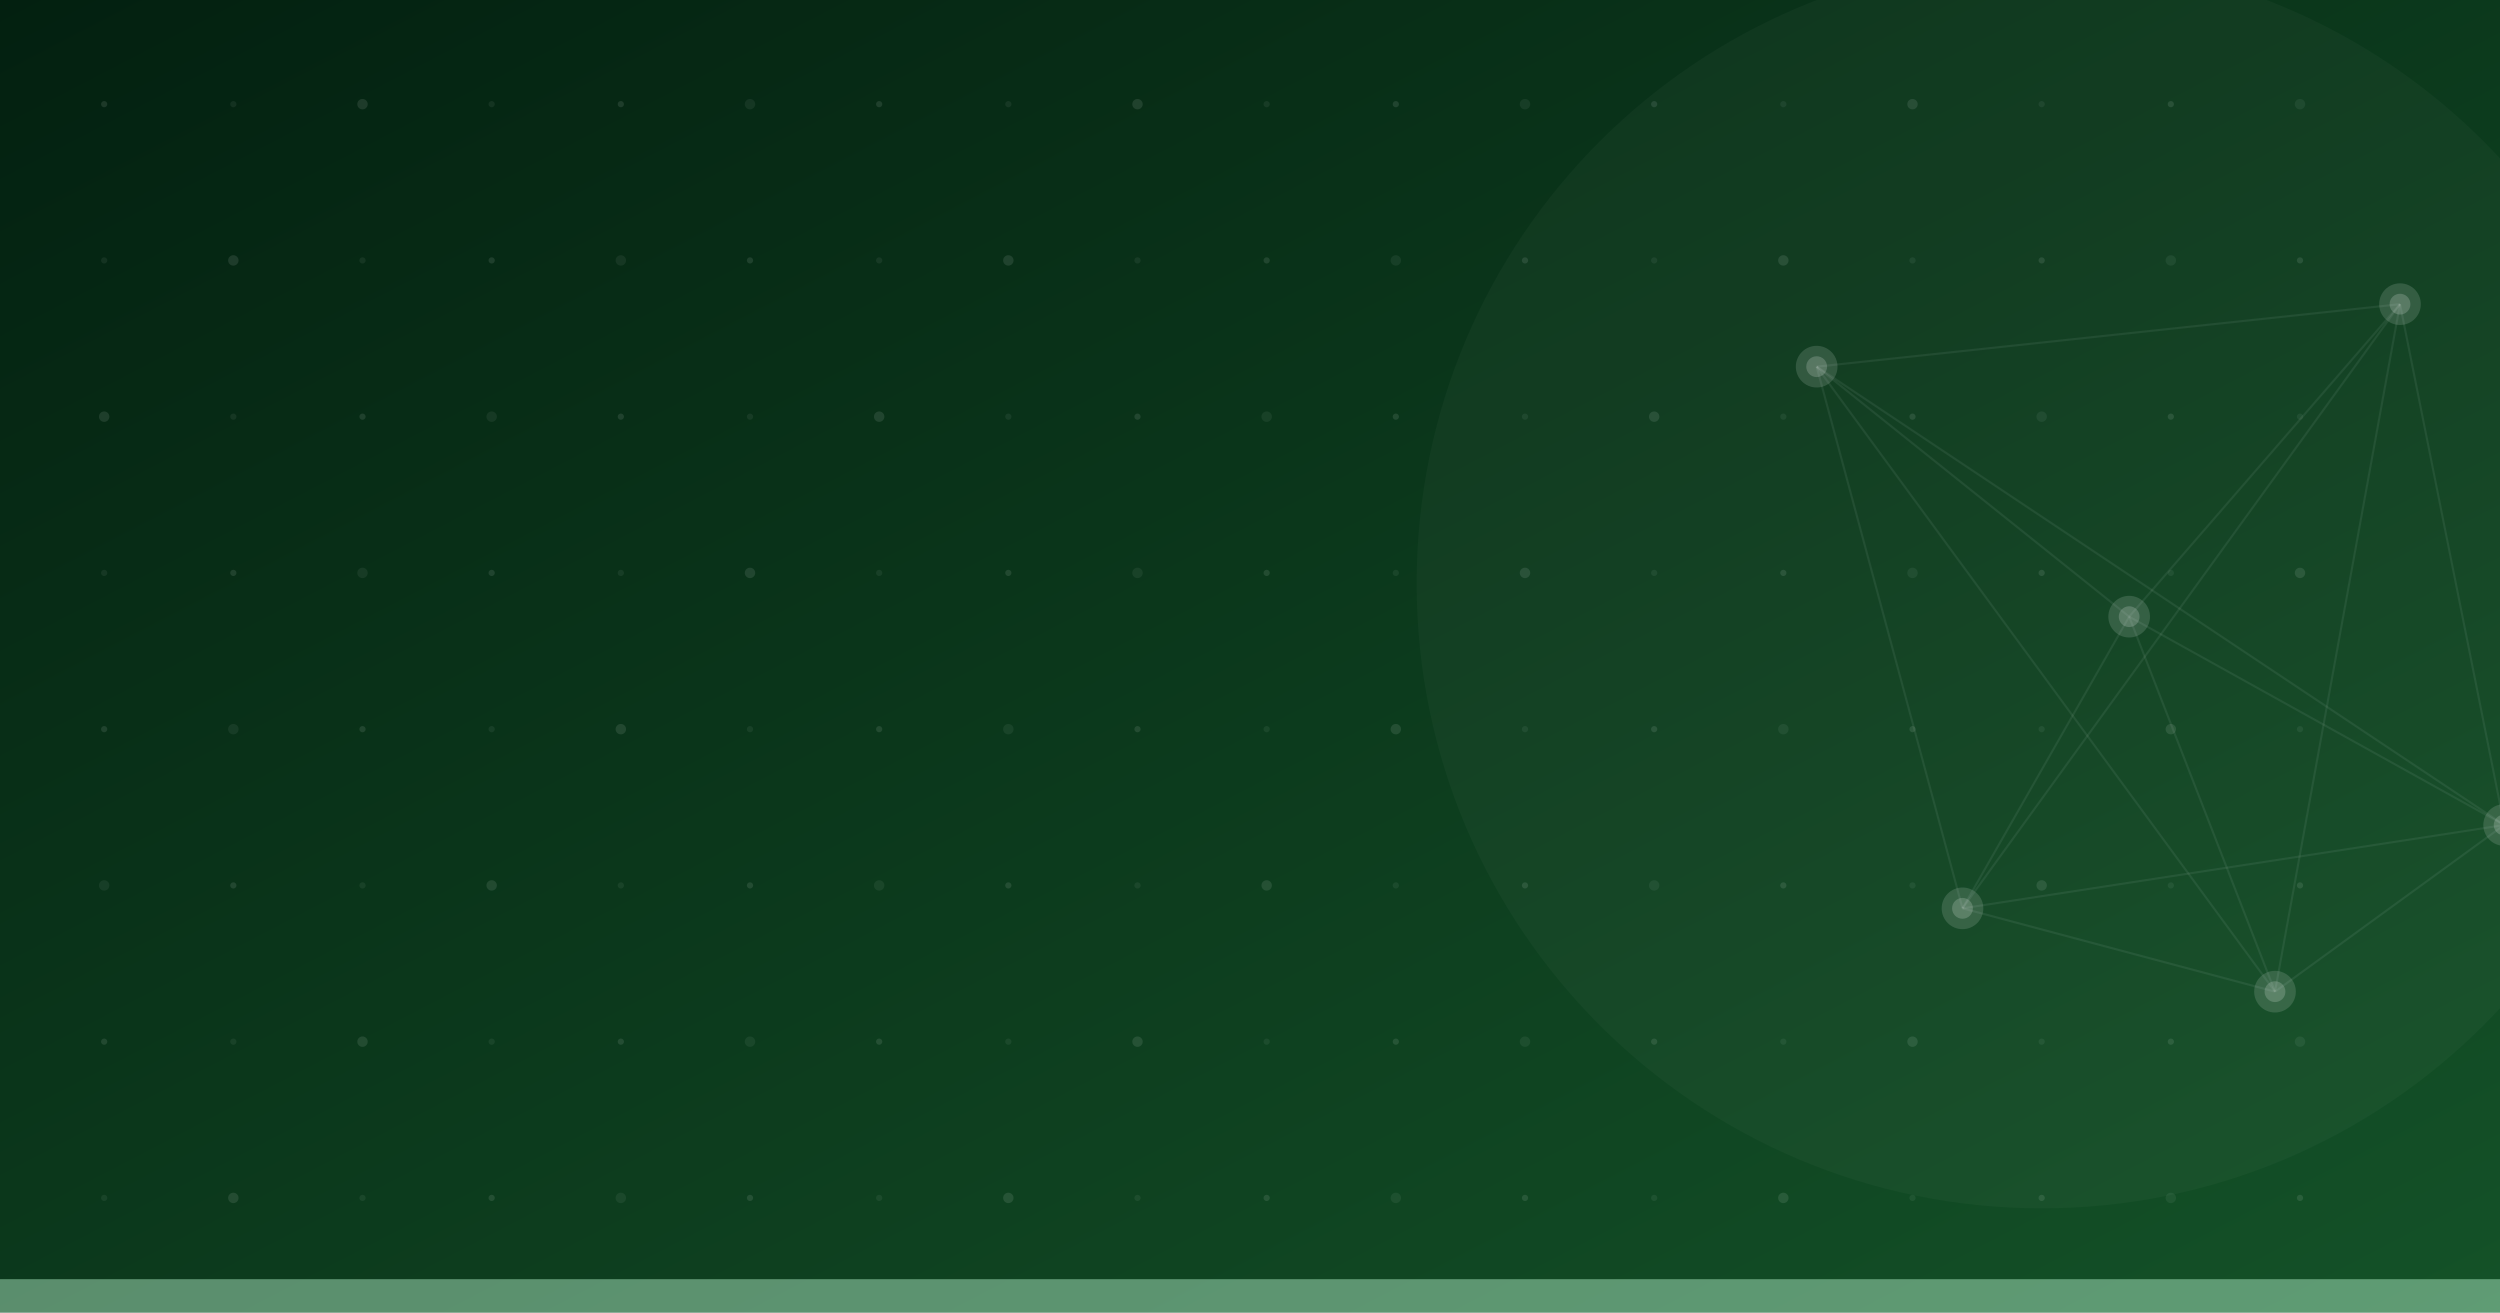
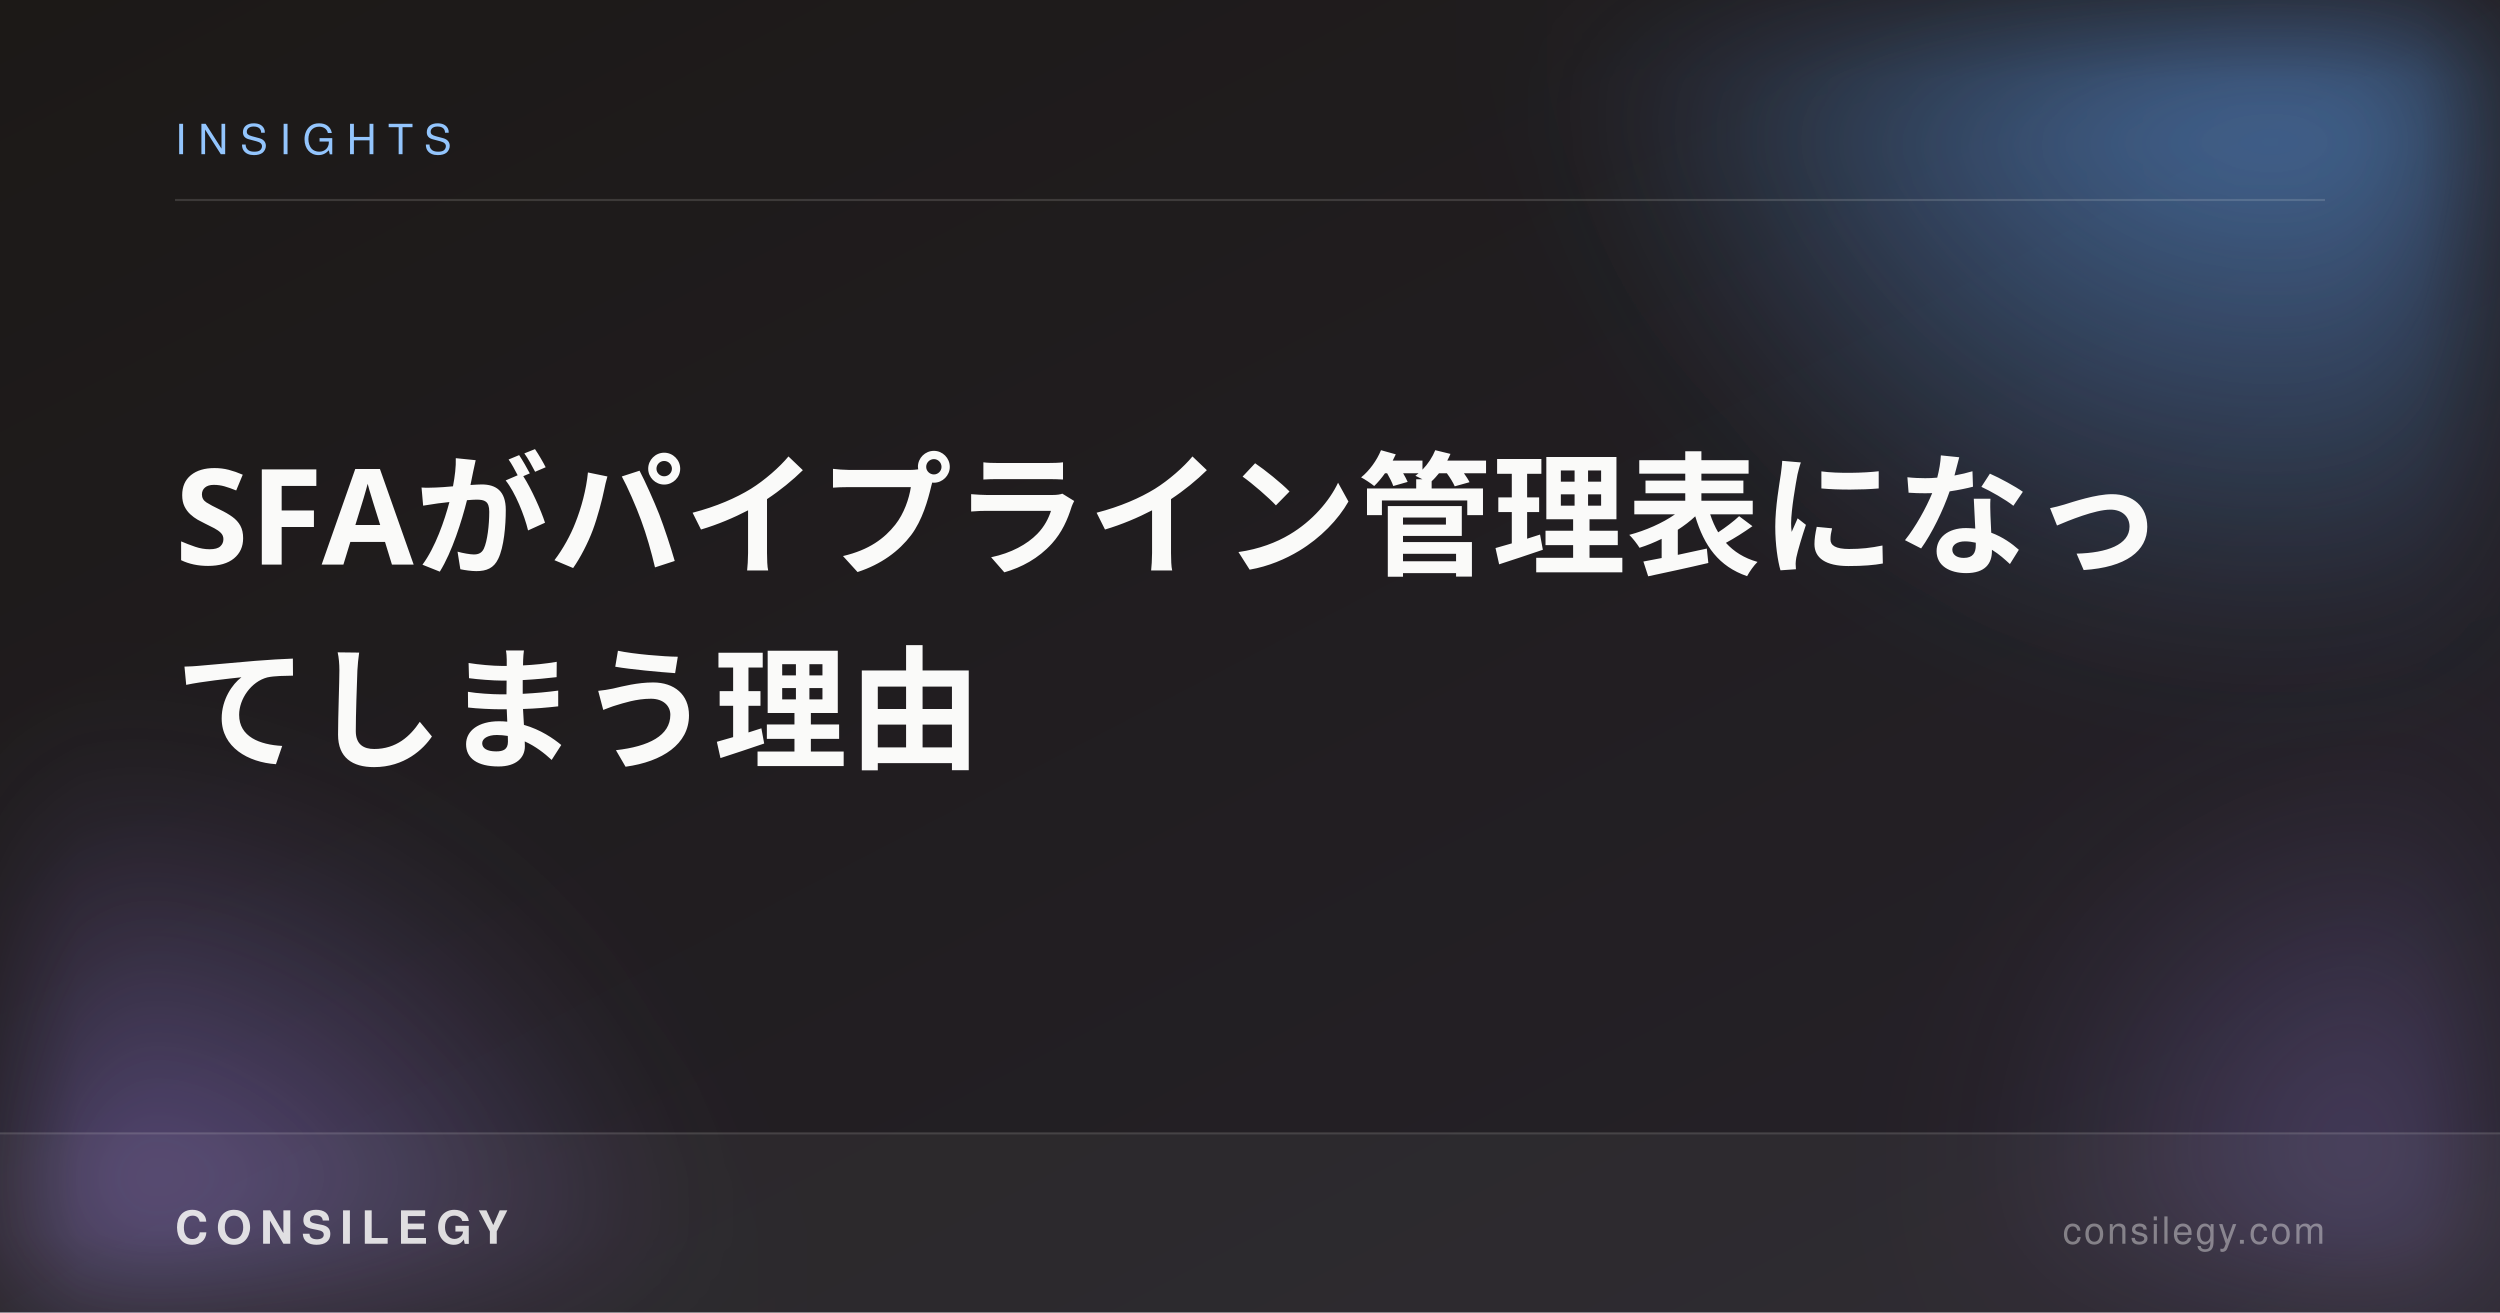
<svg xmlns="http://www.w3.org/2000/svg" viewBox="0 0 1200 630" width="1200" height="630">
  <defs>
    <linearGradient id="bg" x1="0%" y1="0%" x2="100%" y2="100%">
-       <stop offset="0%" stop-color="#032010" />
-       <stop offset="100%" stop-color="#145228" />
+       <stop offset="0%" stop-color="#1C1917" />
+       <stop offset="100%" stop-color="#26222A" />
    </linearGradient>
+     <radialGradient id="orbBlue" cx="50%" cy="50%" r="50%">
+       <stop offset="0%" stop-color="#60A5FA" stop-opacity="0.68" />
+       <stop offset="100%" stop-color="#60A5FA" stop-opacity="0" />
+     </radialGradient>
+     <radialGradient id="orbViolet" cx="50%" cy="50%" r="50%">
+       <stop offset="0%" stop-color="#A78BFA" stop-opacity="0.58" />
+       <stop offset="100%" stop-color="#A78BFA" stop-opacity="0" />
+     </radialGradient>
+     <filter id="soften" x="-50%" y="-50%" width="200%" height="200%">
+       <feGaussianBlur stdDeviation="40" />
+     </filter>
  </defs>
  <rect width="1200" height="630" fill="url(#bg)" />
-   <circle cx="50" cy="50" r="1.5" fill="white" opacity="0.1" />
-   <circle cx="112" cy="50" r="1.5" fill="white" opacity="0.06" />
-   <circle cx="174" cy="50" r="2.5" fill="white" opacity="0.1" />
-   <circle cx="236" cy="50" r="1.5" fill="white" opacity="0.06" />
-   <circle cx="298" cy="50" r="1.5" fill="white" opacity="0.1" />
-   <circle cx="360" cy="50" r="2.5" fill="white" opacity="0.06" />
-   <circle cx="422" cy="50" r="1.5" fill="white" opacity="0.1" />
-   <circle cx="484" cy="50" r="1.5" fill="white" opacity="0.06" />
-   <circle cx="546" cy="50" r="2.5" fill="white" opacity="0.1" />
-   <circle cx="608" cy="50" r="1.5" fill="white" opacity="0.06" />
-   <circle cx="670" cy="50" r="1.5" fill="white" opacity="0.1" />
-   <circle cx="732" cy="50" r="2.5" fill="white" opacity="0.06" />
-   <circle cx="794" cy="50" r="1.5" fill="white" opacity="0.1" />
-   <circle cx="856" cy="50" r="1.5" fill="white" opacity="0.06" />
-   <circle cx="918" cy="50" r="2.5" fill="white" opacity="0.1" />
-   <circle cx="980" cy="50" r="1.5" fill="white" opacity="0.06" />
-   <circle cx="1042" cy="50" r="1.5" fill="white" opacity="0.1" />
-   <circle cx="1104" cy="50" r="2.5" fill="white" opacity="0.06" />
-   <circle cx="50" cy="125" r="1.5" fill="white" opacity="0.06" />
-   <circle cx="112" cy="125" r="2.5" fill="white" opacity="0.1" />
-   <circle cx="174" cy="125" r="1.5" fill="white" opacity="0.06" />
-   <circle cx="236" cy="125" r="1.5" fill="white" opacity="0.1" />
-   <circle cx="298" cy="125" r="2.5" fill="white" opacity="0.06" />
-   <circle cx="360" cy="125" r="1.5" fill="white" opacity="0.1" />
-   <circle cx="422" cy="125" r="1.5" fill="white" opacity="0.06" />
-   <circle cx="484" cy="125" r="2.5" fill="white" opacity="0.1" />
-   <circle cx="546" cy="125" r="1.5" fill="white" opacity="0.06" />
-   <circle cx="608" cy="125" r="1.5" fill="white" opacity="0.1" />
-   <circle cx="670" cy="125" r="2.5" fill="white" opacity="0.06" />
-   <circle cx="732" cy="125" r="1.5" fill="white" opacity="0.1" />
-   <circle cx="794" cy="125" r="1.5" fill="white" opacity="0.06" />
-   <circle cx="856" cy="125" r="2.5" fill="white" opacity="0.1" />
-   <circle cx="918" cy="125" r="1.5" fill="white" opacity="0.06" />
-   <circle cx="980" cy="125" r="1.5" fill="white" opacity="0.1" />
-   <circle cx="1042" cy="125" r="2.5" fill="white" opacity="0.06" />
-   <circle cx="1104" cy="125" r="1.5" fill="white" opacity="0.1" />
-   <circle cx="50" cy="200" r="2.5" fill="white" opacity="0.1" />
-   <circle cx="112" cy="200" r="1.5" fill="white" opacity="0.06" />
-   <circle cx="174" cy="200" r="1.5" fill="white" opacity="0.1" />
-   <circle cx="236" cy="200" r="2.5" fill="white" opacity="0.06" />
-   <circle cx="298" cy="200" r="1.5" fill="white" opacity="0.1" />
-   <circle cx="360" cy="200" r="1.5" fill="white" opacity="0.06" />
-   <circle cx="422" cy="200" r="2.5" fill="white" opacity="0.1" />
-   <circle cx="484" cy="200" r="1.5" fill="white" opacity="0.06" />
-   <circle cx="546" cy="200" r="1.5" fill="white" opacity="0.1" />
-   <circle cx="608" cy="200" r="2.5" fill="white" opacity="0.06" />
-   <circle cx="670" cy="200" r="1.5" fill="white" opacity="0.1" />
-   <circle cx="732" cy="200" r="1.5" fill="white" opacity="0.06" />
-   <circle cx="794" cy="200" r="2.5" fill="white" opacity="0.1" />
-   <circle cx="856" cy="200" r="1.5" fill="white" opacity="0.06" />
-   <circle cx="918" cy="200" r="1.5" fill="white" opacity="0.1" />
-   <circle cx="980" cy="200" r="2.5" fill="white" opacity="0.06" />
-   <circle cx="1042" cy="200" r="1.5" fill="white" opacity="0.1" />
-   <circle cx="1104" cy="200" r="1.5" fill="white" opacity="0.06" />
-   <circle cx="50" cy="275" r="1.5" fill="white" opacity="0.06" />
-   <circle cx="112" cy="275" r="1.5" fill="white" opacity="0.1" />
-   <circle cx="174" cy="275" r="2.5" fill="white" opacity="0.06" />
-   <circle cx="236" cy="275" r="1.5" fill="white" opacity="0.1" />
-   <circle cx="298" cy="275" r="1.5" fill="white" opacity="0.06" />
-   <circle cx="360" cy="275" r="2.5" fill="white" opacity="0.1" />
-   <circle cx="422" cy="275" r="1.5" fill="white" opacity="0.06" />
-   <circle cx="484" cy="275" r="1.5" fill="white" opacity="0.1" />
-   <circle cx="546" cy="275" r="2.5" fill="white" opacity="0.06" />
-   <circle cx="608" cy="275" r="1.5" fill="white" opacity="0.1" />
-   <circle cx="670" cy="275" r="1.5" fill="white" opacity="0.06" />
-   <circle cx="732" cy="275" r="2.5" fill="white" opacity="0.1" />
-   <circle cx="794" cy="275" r="1.5" fill="white" opacity="0.06" />
-   <circle cx="856" cy="275" r="1.5" fill="white" opacity="0.1" />
-   <circle cx="918" cy="275" r="2.5" fill="white" opacity="0.06" />
-   <circle cx="980" cy="275" r="1.5" fill="white" opacity="0.1" />
-   <circle cx="1042" cy="275" r="1.5" fill="white" opacity="0.06" />
-   <circle cx="1104" cy="275" r="2.5" fill="white" opacity="0.1" />
-   <circle cx="50" cy="350" r="1.5" fill="white" opacity="0.1" />
-   <circle cx="112" cy="350" r="2.5" fill="white" opacity="0.06" />
-   <circle cx="174" cy="350" r="1.5" fill="white" opacity="0.1" />
-   <circle cx="236" cy="350" r="1.5" fill="white" opacity="0.06" />
-   <circle cx="298" cy="350" r="2.5" fill="white" opacity="0.1" />
-   <circle cx="360" cy="350" r="1.5" fill="white" opacity="0.06" />
-   <circle cx="422" cy="350" r="1.5" fill="white" opacity="0.1" />
-   <circle cx="484" cy="350" r="2.5" fill="white" opacity="0.06" />
-   <circle cx="546" cy="350" r="1.5" fill="white" opacity="0.1" />
-   <circle cx="608" cy="350" r="1.5" fill="white" opacity="0.06" />
-   <circle cx="670" cy="350" r="2.5" fill="white" opacity="0.1" />
-   <circle cx="732" cy="350" r="1.5" fill="white" opacity="0.06" />
-   <circle cx="794" cy="350" r="1.5" fill="white" opacity="0.1" />
-   <circle cx="856" cy="350" r="2.5" fill="white" opacity="0.06" />
-   <circle cx="918" cy="350" r="1.5" fill="white" opacity="0.1" />
-   <circle cx="980" cy="350" r="1.5" fill="white" opacity="0.06" />
-   <circle cx="1042" cy="350" r="2.5" fill="white" opacity="0.1" />
-   <circle cx="1104" cy="350" r="1.5" fill="white" opacity="0.06" />
-   <circle cx="50" cy="425" r="2.5" fill="white" opacity="0.06" />
-   <circle cx="112" cy="425" r="1.5" fill="white" opacity="0.1" />
-   <circle cx="174" cy="425" r="1.5" fill="white" opacity="0.06" />
-   <circle cx="236" cy="425" r="2.5" fill="white" opacity="0.1" />
-   <circle cx="298" cy="425" r="1.5" fill="white" opacity="0.06" />
-   <circle cx="360" cy="425" r="1.5" fill="white" opacity="0.1" />
-   <circle cx="422" cy="425" r="2.5" fill="white" opacity="0.06" />
-   <circle cx="484" cy="425" r="1.5" fill="white" opacity="0.1" />
-   <circle cx="546" cy="425" r="1.5" fill="white" opacity="0.06" />
-   <circle cx="608" cy="425" r="2.5" fill="white" opacity="0.1" />
-   <circle cx="670" cy="425" r="1.5" fill="white" opacity="0.06" />
-   <circle cx="732" cy="425" r="1.5" fill="white" opacity="0.1" />
-   <circle cx="794" cy="425" r="2.5" fill="white" opacity="0.06" />
-   <circle cx="856" cy="425" r="1.5" fill="white" opacity="0.1" />
-   <circle cx="918" cy="425" r="1.5" fill="white" opacity="0.06" />
-   <circle cx="980" cy="425" r="2.5" fill="white" opacity="0.1" />
-   <circle cx="1042" cy="425" r="1.5" fill="white" opacity="0.06" />
-   <circle cx="1104" cy="425" r="1.5" fill="white" opacity="0.1" />
-   <circle cx="50" cy="500" r="1.5" fill="white" opacity="0.1" />
-   <circle cx="112" cy="500" r="1.5" fill="white" opacity="0.06" />
-   <circle cx="174" cy="500" r="2.5" fill="white" opacity="0.1" />
-   <circle cx="236" cy="500" r="1.5" fill="white" opacity="0.06" />
-   <circle cx="298" cy="500" r="1.5" fill="white" opacity="0.1" />
-   <circle cx="360" cy="500" r="2.5" fill="white" opacity="0.06" />
-   <circle cx="422" cy="500" r="1.5" fill="white" opacity="0.1" />
-   <circle cx="484" cy="500" r="1.5" fill="white" opacity="0.06" />
-   <circle cx="546" cy="500" r="2.5" fill="white" opacity="0.1" />
-   <circle cx="608" cy="500" r="1.5" fill="white" opacity="0.06" />
-   <circle cx="670" cy="500" r="1.5" fill="white" opacity="0.1" />
-   <circle cx="732" cy="500" r="2.5" fill="white" opacity="0.06" />
-   <circle cx="794" cy="500" r="1.5" fill="white" opacity="0.1" />
-   <circle cx="856" cy="500" r="1.5" fill="white" opacity="0.06" />
-   <circle cx="918" cy="500" r="2.5" fill="white" opacity="0.1" />
-   <circle cx="980" cy="500" r="1.5" fill="white" opacity="0.06" />
-   <circle cx="1042" cy="500" r="1.5" fill="white" opacity="0.1" />
-   <circle cx="1104" cy="500" r="2.5" fill="white" opacity="0.06" />
-   <circle cx="50" cy="575" r="1.5" fill="white" opacity="0.06" />
-   <circle cx="112" cy="575" r="2.5" fill="white" opacity="0.1" />
-   <circle cx="174" cy="575" r="1.5" fill="white" opacity="0.06" />
-   <circle cx="236" cy="575" r="1.5" fill="white" opacity="0.1" />
-   <circle cx="298" cy="575" r="2.5" fill="white" opacity="0.06" />
-   <circle cx="360" cy="575" r="1.5" fill="white" opacity="0.1" />
-   <circle cx="422" cy="575" r="1.5" fill="white" opacity="0.06" />
-   <circle cx="484" cy="575" r="2.5" fill="white" opacity="0.1" />
-   <circle cx="546" cy="575" r="1.5" fill="white" opacity="0.06" />
-   <circle cx="608" cy="575" r="1.5" fill="white" opacity="0.1" />
-   <circle cx="670" cy="575" r="2.5" fill="white" opacity="0.06" />
-   <circle cx="732" cy="575" r="1.5" fill="white" opacity="0.1" />
-   <circle cx="794" cy="575" r="1.5" fill="white" opacity="0.06" />
-   <circle cx="856" cy="575" r="2.5" fill="white" opacity="0.1" />
-   <circle cx="918" cy="575" r="1.5" fill="white" opacity="0.06" />
-   <circle cx="980" cy="575" r="1.5" fill="white" opacity="0.1" />
-   <circle cx="1042" cy="575" r="2.5" fill="white" opacity="0.06" />
-   <circle cx="1104" cy="575" r="1.5" fill="white" opacity="0.1" />
-   <line x1="872" y1="176" x2="1022" y2="296" stroke="white" stroke-width="1" opacity="0.07" />
-   <line x1="872" y1="176" x2="1152" y2="146" stroke="white" stroke-width="1" opacity="0.07" />
-   <line x1="872" y1="176" x2="1202" y2="396" stroke="white" stroke-width="1" opacity="0.07" />
-   <line x1="872" y1="176" x2="942" y2="436" stroke="white" stroke-width="1" opacity="0.07" />
-   <line x1="872" y1="176" x2="1092" y2="476" stroke="white" stroke-width="1" opacity="0.07" />
-   <line x1="1022" y1="296" x2="1152" y2="146" stroke="white" stroke-width="1" opacity="0.07" />
-   <line x1="1022" y1="296" x2="1202" y2="396" stroke="white" stroke-width="1" opacity="0.07" />
-   <line x1="1022" y1="296" x2="942" y2="436" stroke="white" stroke-width="1" opacity="0.07" />
-   <line x1="1022" y1="296" x2="1092" y2="476" stroke="white" stroke-width="1" opacity="0.07" />
-   <line x1="1152" y1="146" x2="1202" y2="396" stroke="white" stroke-width="1" opacity="0.07" />
-   <line x1="1152" y1="146" x2="942" y2="436" stroke="white" stroke-width="1" opacity="0.07" />
-   <line x1="1152" y1="146" x2="1092" y2="476" stroke="white" stroke-width="1" opacity="0.07" />
-   <line x1="1202" y1="396" x2="942" y2="436" stroke="white" stroke-width="1" opacity="0.07" />
-   <line x1="1202" y1="396" x2="1092" y2="476" stroke="white" stroke-width="1" opacity="0.07" />
-   <line x1="942" y1="436" x2="1092" y2="476" stroke="white" stroke-width="1" opacity="0.07" />
-   <circle cx="872" cy="176" r="10" fill="white" opacity="0.14" />
-   <circle cx="872" cy="176" r="5" fill="white" opacity="0.18" />
-   <circle cx="1022" cy="296" r="10" fill="white" opacity="0.14" />
-   <circle cx="1022" cy="296" r="5" fill="white" opacity="0.18" />
-   <circle cx="1152" cy="146" r="10" fill="white" opacity="0.14" />
-   <circle cx="1152" cy="146" r="5" fill="white" opacity="0.18" />
-   <circle cx="1202" cy="396" r="10" fill="white" opacity="0.14" />
-   <circle cx="1202" cy="396" r="5" fill="white" opacity="0.18" />
-   <circle cx="942" cy="436" r="10" fill="white" opacity="0.14" />
-   <circle cx="942" cy="436" r="5" fill="white" opacity="0.18" />
-   <circle cx="1092" cy="476" r="10" fill="white" opacity="0.14" />
-   <circle cx="1092" cy="476" r="5" fill="white" opacity="0.18" />
-   <circle cx="980" cy="280" r="300" fill="white" opacity="0.03" />
-   <rect x="0" y="614" width="1200" height="16" fill="#bbf7d0" opacity="0.45" />
+   <circle cx="1090" cy="-20" r="340" fill="url(#orbBlue)" filter="url(#soften)" />
+   <circle cx="40" cy="660" r="300" fill="url(#orbViolet)" filter="url(#soften)" />
+   <circle cx="1150" cy="560" r="200" fill="url(#orbViolet)" filter="url(#soften)" opacity="0.5" />
+   <line x1="84" y1="96" x2="1116" y2="96" stroke="#FAFAF9" stroke-opacity="0.14" stroke-width="1" />
+   <text x="84" y="74" font-family="'Helvetica Neue',Helvetica,Arial,sans-serif" font-size="20" font-weight="500" fill="#93C5FD" letter-spacing="0.28em">INSIGHTS</text>
+   <text x="84" y="271" font-family="'Hiragino Sans','Hiragino Kaku Gothic ProN',system-ui,sans-serif" font-size="64" font-weight="600" fill="#FAFAF9" letter-spacing="0.01em">SFAがパイプライン管理表になっ</text>
+   <text x="84" y="364" font-family="'Hiragino Sans','Hiragino Kaku Gothic ProN',system-ui,sans-serif" font-size="64" font-weight="600" fill="#FAFAF9" letter-spacing="0.01em">てしまう理由</text>
+   <rect x="0" y="544" width="1200" height="86" fill="#FAFAF9" fill-opacity="0.045" />
+   <line x1="0" y1="544" x2="1200" y2="544" stroke="#FAFAF9" stroke-opacity="0.14" stroke-width="1" />
+   <text x="84" y="597" font-family="'Helvetica Neue',Helvetica,Arial,sans-serif" font-size="22" font-weight="600" fill="#FAFAF9" fill-opacity="0.85" letter-spacing="0.18em">CONSILEGY</text>
+   <text x="1116" y="597" text-anchor="end" font-family="'Helvetica Neue',Helvetica,Arial,sans-serif" font-size="18" font-weight="400" fill="#FAFAF9" fill-opacity="0.4" letter-spacing="0.06em">consilegy.com</text>
</svg>
